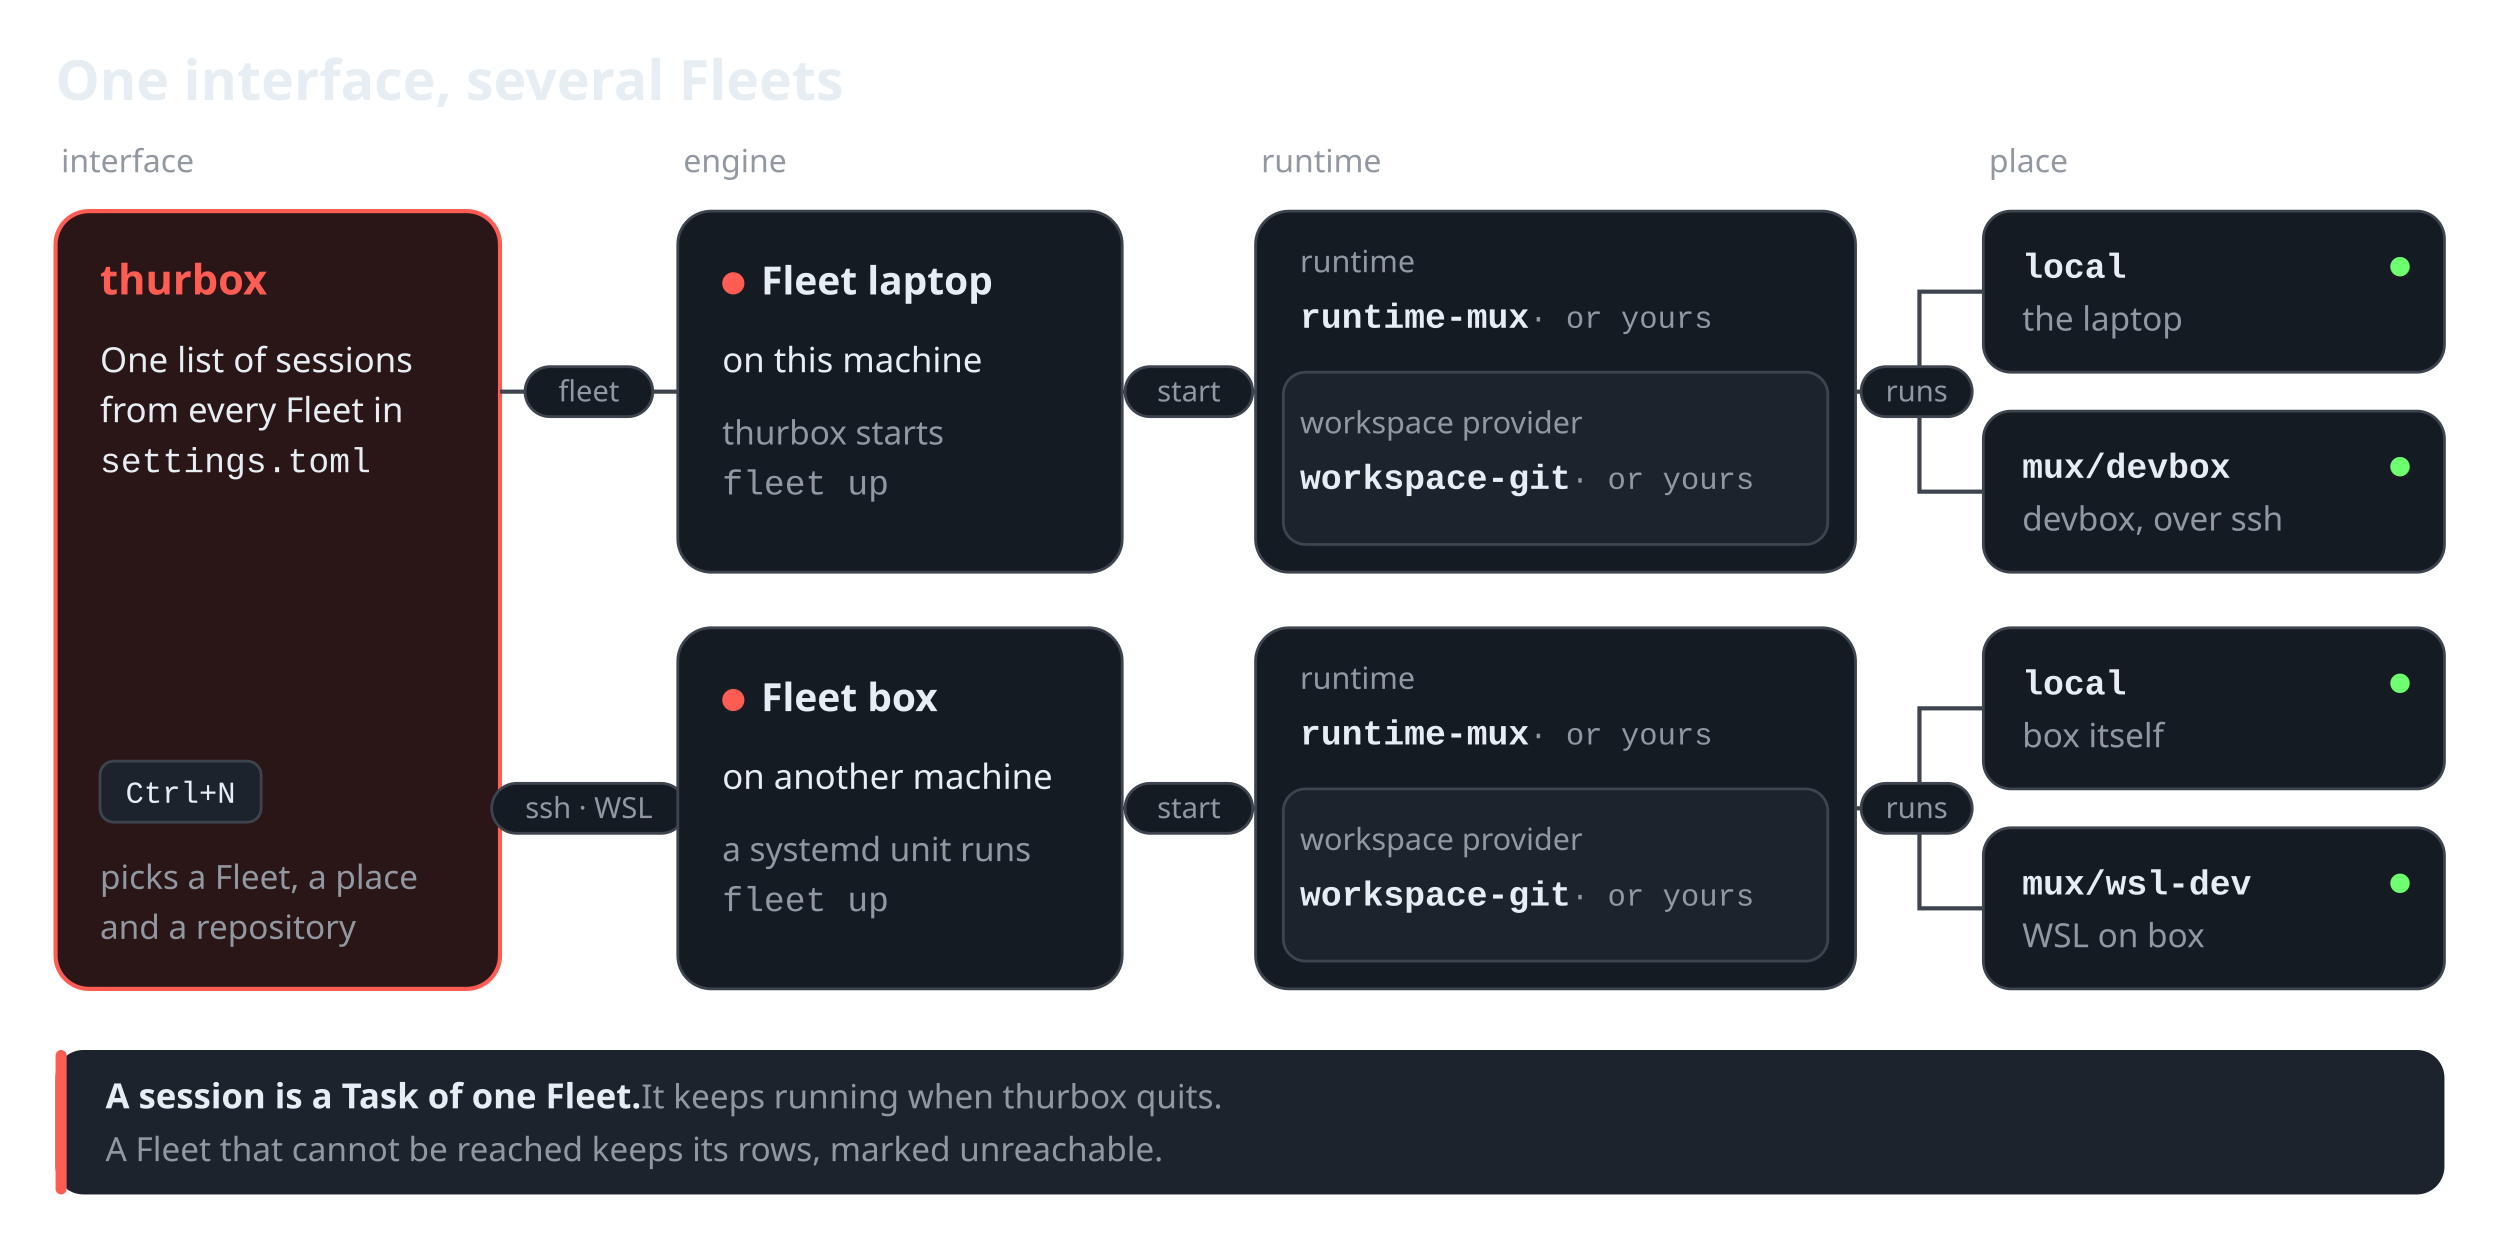
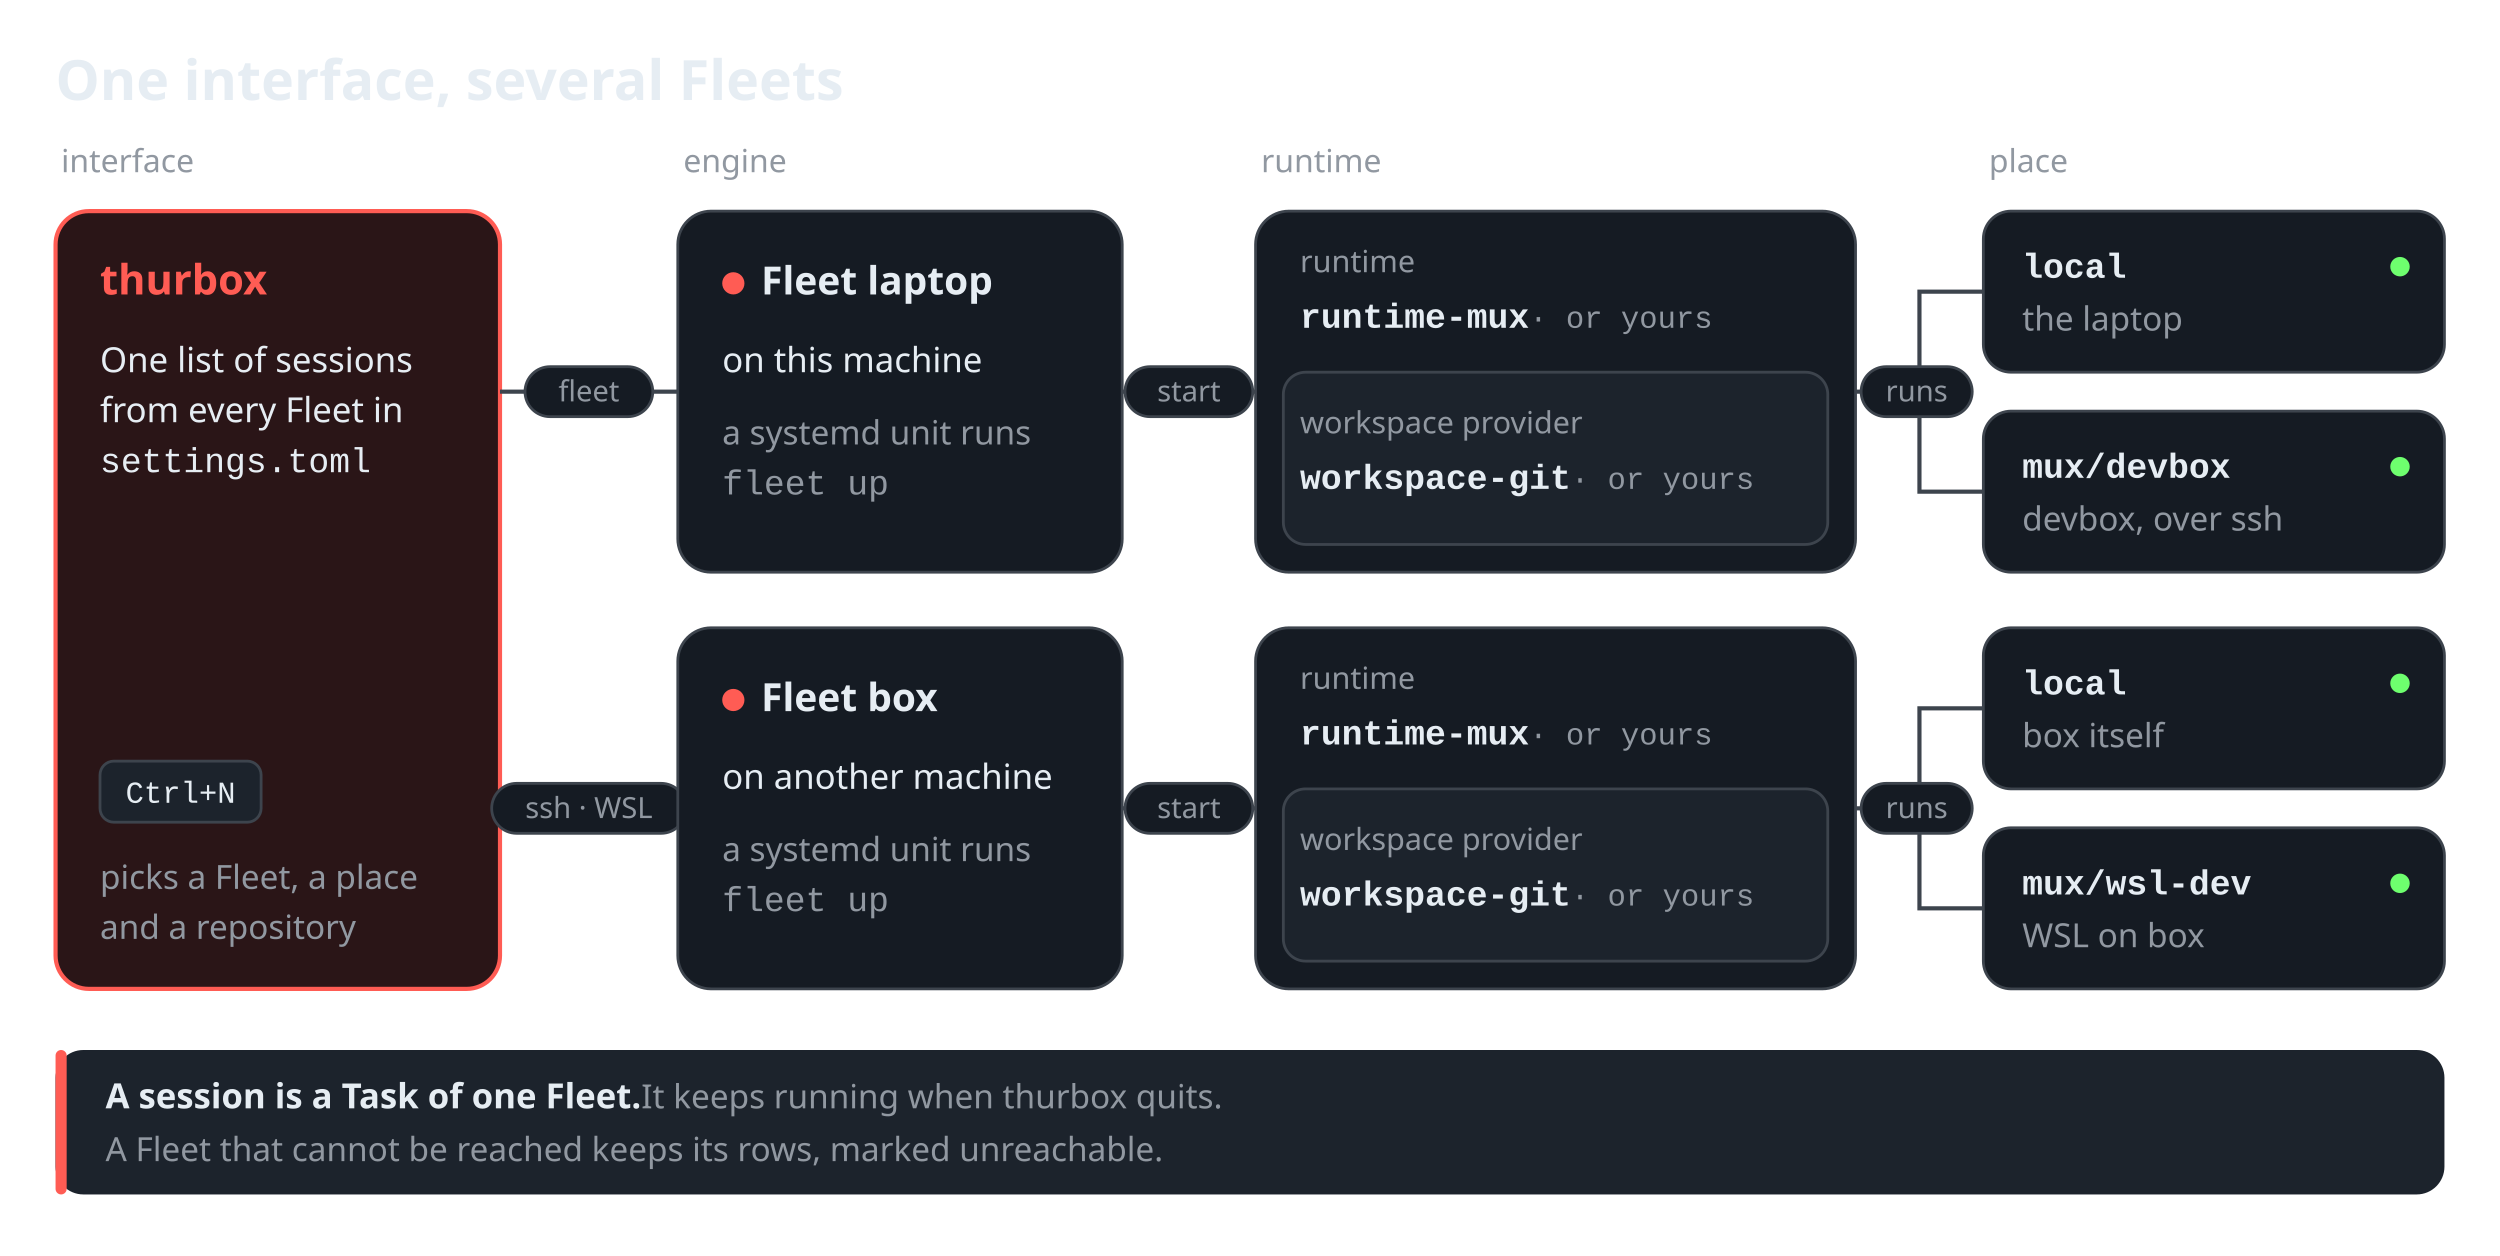
<svg xmlns="http://www.w3.org/2000/svg" viewBox="0 0 900 452" width="900" height="452" role="img" aria-labelledby="t d">
  <style>text{font-family:-apple-system,BlinkMacSystemFont,'Segoe UI','Noto Sans',Helvetica,Arial,sans-serif;fill:#e6edf3;font-size:12.5px}.h{font-size:20px;font-weight:600}.col{font-size:11.5px;fill:#9198a1}.n{font-size:14px;font-weight:600}.na{font-size:15px;font-weight:700;fill:#ff5c54}.d{fill:#9198a1;font-size:12px}.m{font-family:ui-monospace,SFMono-Regular,'SF Mono',Menlo,Consolas,'Liberation Mono',monospace;font-size:12.5px}.s{font-family:ui-monospace,SFMono-Regular,'SF Mono',Menlo,Consolas,'Liberation Mono',monospace;font-size:11px}.or{fill:#9198a1;font-size:11px;font-weight:400}.r{font-size:11px;fill:#9198a1}.el{font-size:10.5px;fill:#9198a1}.b{fill:#151b23;stroke:#3d444d;stroke-width:1}.ba{fill:#2a1517;stroke:#ff5c54;stroke-width:1.5}.bs{fill:#1c232c;stroke:#3d444d;stroke-width:1}.pill{fill:#151b23;stroke:#3d444d;stroke-width:1}.w{fill:none;stroke:#3d444d;stroke-width:1.5}.dot{fill:#ff5c54}.ok{fill:#6eff6e}.ft{fill:#1c232c}.fb{fill:#ff5c54}.fs{font-weight:600}</style>
  <text x="20" y="36" class="h">One interface, several Fleets</text>
  <text x="22" y="62" class="col">interface</text>
  <text x="246" y="62" class="col">engine</text>
  <text x="454" y="62" class="col">runtime</text>
  <text x="716" y="62" class="col">place</text>
  <rect x="20" y="76" width="160" height="280" rx="12" class="ba" />
  <text x="36" y="106" class="na">thurbox</text>
  <text x="36" y="134" class="">One list of sessions</text>
  <text x="36" y="152" class="">from every Fleet in</text>
  <text x="36" y="170" class="m">settings.toml</text>
  <rect x="36" y="274" width="58" height="22" rx="5" class="bs" />
  <text x="65" y="289" class="s" text-anchor="middle">Ctrl+N</text>
  <text x="36" y="320" class="d">picks a Fleet, a place</text>
  <text x="36" y="338" class="d">and a repository</text>
  <path d="M180 141H244M404 141H452" class="w" />
  <path d="M668 141H691M691 141V105H714M691 141V177H714" class="w" />
  <rect x="189" y="132" width="46" height="18" rx="9" class="pill" />
  <text x="212" y="144.5" class="el" text-anchor="middle">fleet</text>
  <rect x="405" y="132" width="46" height="18" rx="9" class="pill" />
  <text x="428" y="144.5" class="el" text-anchor="middle">start</text>
  <rect x="670" y="132" width="40" height="18" rx="9" class="pill" />
  <text x="690" y="144.5" class="el" text-anchor="middle">runs</text>
  <rect x="244" y="76" width="160" height="130" rx="12" class="b" />
  <circle cx="264" cy="102" r="4" class="dot" />
  <text x="274" y="106" class="n">Fleet laptop</text>
  <text x="260" y="134" class="">on this machine</text>
-   <text x="260" y="160" class="d">thurbox starts</text>
+   <text x="260" y="160" class="d">a systemd unit runs</text>
  <text x="260" y="178" class="d m">fleet up</text>
  <rect x="452" y="76" width="216" height="130" rx="12" class="b" />
  <text x="468" y="98" class="r">runtime</text>
  <text x="468" y="118" class="n m">runtime-mux<tspan class="or"> · or yours</tspan>
  </text>
  <rect x="462" y="134" width="196" height="62" rx="8" class="bs" />
  <text x="468" y="156" class="r">workspace provider</text>
  <text x="468" y="176" class="n m">workspace-git<tspan class="or"> · or yours</tspan>
  </text>
  <rect x="714" y="76" width="166" height="58" rx="10" class="b" />
  <text x="728" y="100" class="n m">local</text>
  <text x="728" y="119" class="d">the laptop</text>
  <circle cx="864" cy="96" r="3.5" class="ok" />
  <rect x="714" y="148" width="166" height="58" rx="10" class="b" />
  <text x="728" y="172" class="n m">mux/devbox</text>
  <text x="728" y="191" class="d">devbox, over ssh</text>
  <circle cx="864" cy="168" r="3.5" class="ok" />
  <path d="M180 291H244M404 291H452" class="w" />
  <path d="M668 291H691M691 291V255H714M691 291V327H714" class="w" />
  <rect x="177" y="282" width="70" height="18" rx="9" class="pill" />
  <text x="212" y="294.5" class="el" text-anchor="middle">ssh · WSL</text>
  <rect x="405" y="282" width="46" height="18" rx="9" class="pill" />
  <text x="428" y="294.5" class="el" text-anchor="middle">start</text>
  <rect x="670" y="282" width="40" height="18" rx="9" class="pill" />
  <text x="690" y="294.5" class="el" text-anchor="middle">runs</text>
  <rect x="244" y="226" width="160" height="130" rx="12" class="b" />
  <circle cx="264" cy="252" r="4" class="dot" />
  <text x="274" y="256" class="n">Fleet box</text>
  <text x="260" y="284" class="">on another machine</text>
  <text x="260" y="310" class="d">a systemd unit runs</text>
  <text x="260" y="328" class="d m">fleet up</text>
  <rect x="452" y="226" width="216" height="130" rx="12" class="b" />
  <text x="468" y="248" class="r">runtime</text>
  <text x="468" y="268" class="n m">runtime-mux<tspan class="or"> · or yours</tspan>
  </text>
  <rect x="462" y="284" width="196" height="62" rx="8" class="bs" />
  <text x="468" y="306" class="r">workspace provider</text>
  <text x="468" y="326" class="n m">workspace-git<tspan class="or"> · or yours</tspan>
  </text>
  <rect x="714" y="226" width="166" height="58" rx="10" class="b" />
  <text x="728" y="250" class="n m">local</text>
  <text x="728" y="269" class="d">box itself</text>
  <circle cx="864" cy="246" r="3.5" class="ok" />
  <rect x="714" y="298" width="166" height="58" rx="10" class="b" />
  <text x="728" y="322" class="n m">mux/wsl-dev</text>
  <text x="728" y="341" class="d">WSL on box</text>
  <circle cx="864" cy="318" r="3.5" class="ok" />
  <rect x="20" y="378" width="860" height="52" rx="10" class="ft" />
  <rect x="20" y="378" width="4" height="52" rx="2" class="fb" />
  <text x="38" y="399" class="fs">A session is a Task of one Fleet.<tspan class="d" font-weight="400"> It keeps running when thurbox quits.</tspan>
  </text>
  <text x="38" y="418" class="d">A Fleet that cannot be reached keeps its rows, marked unreachable.</text>
</svg>
